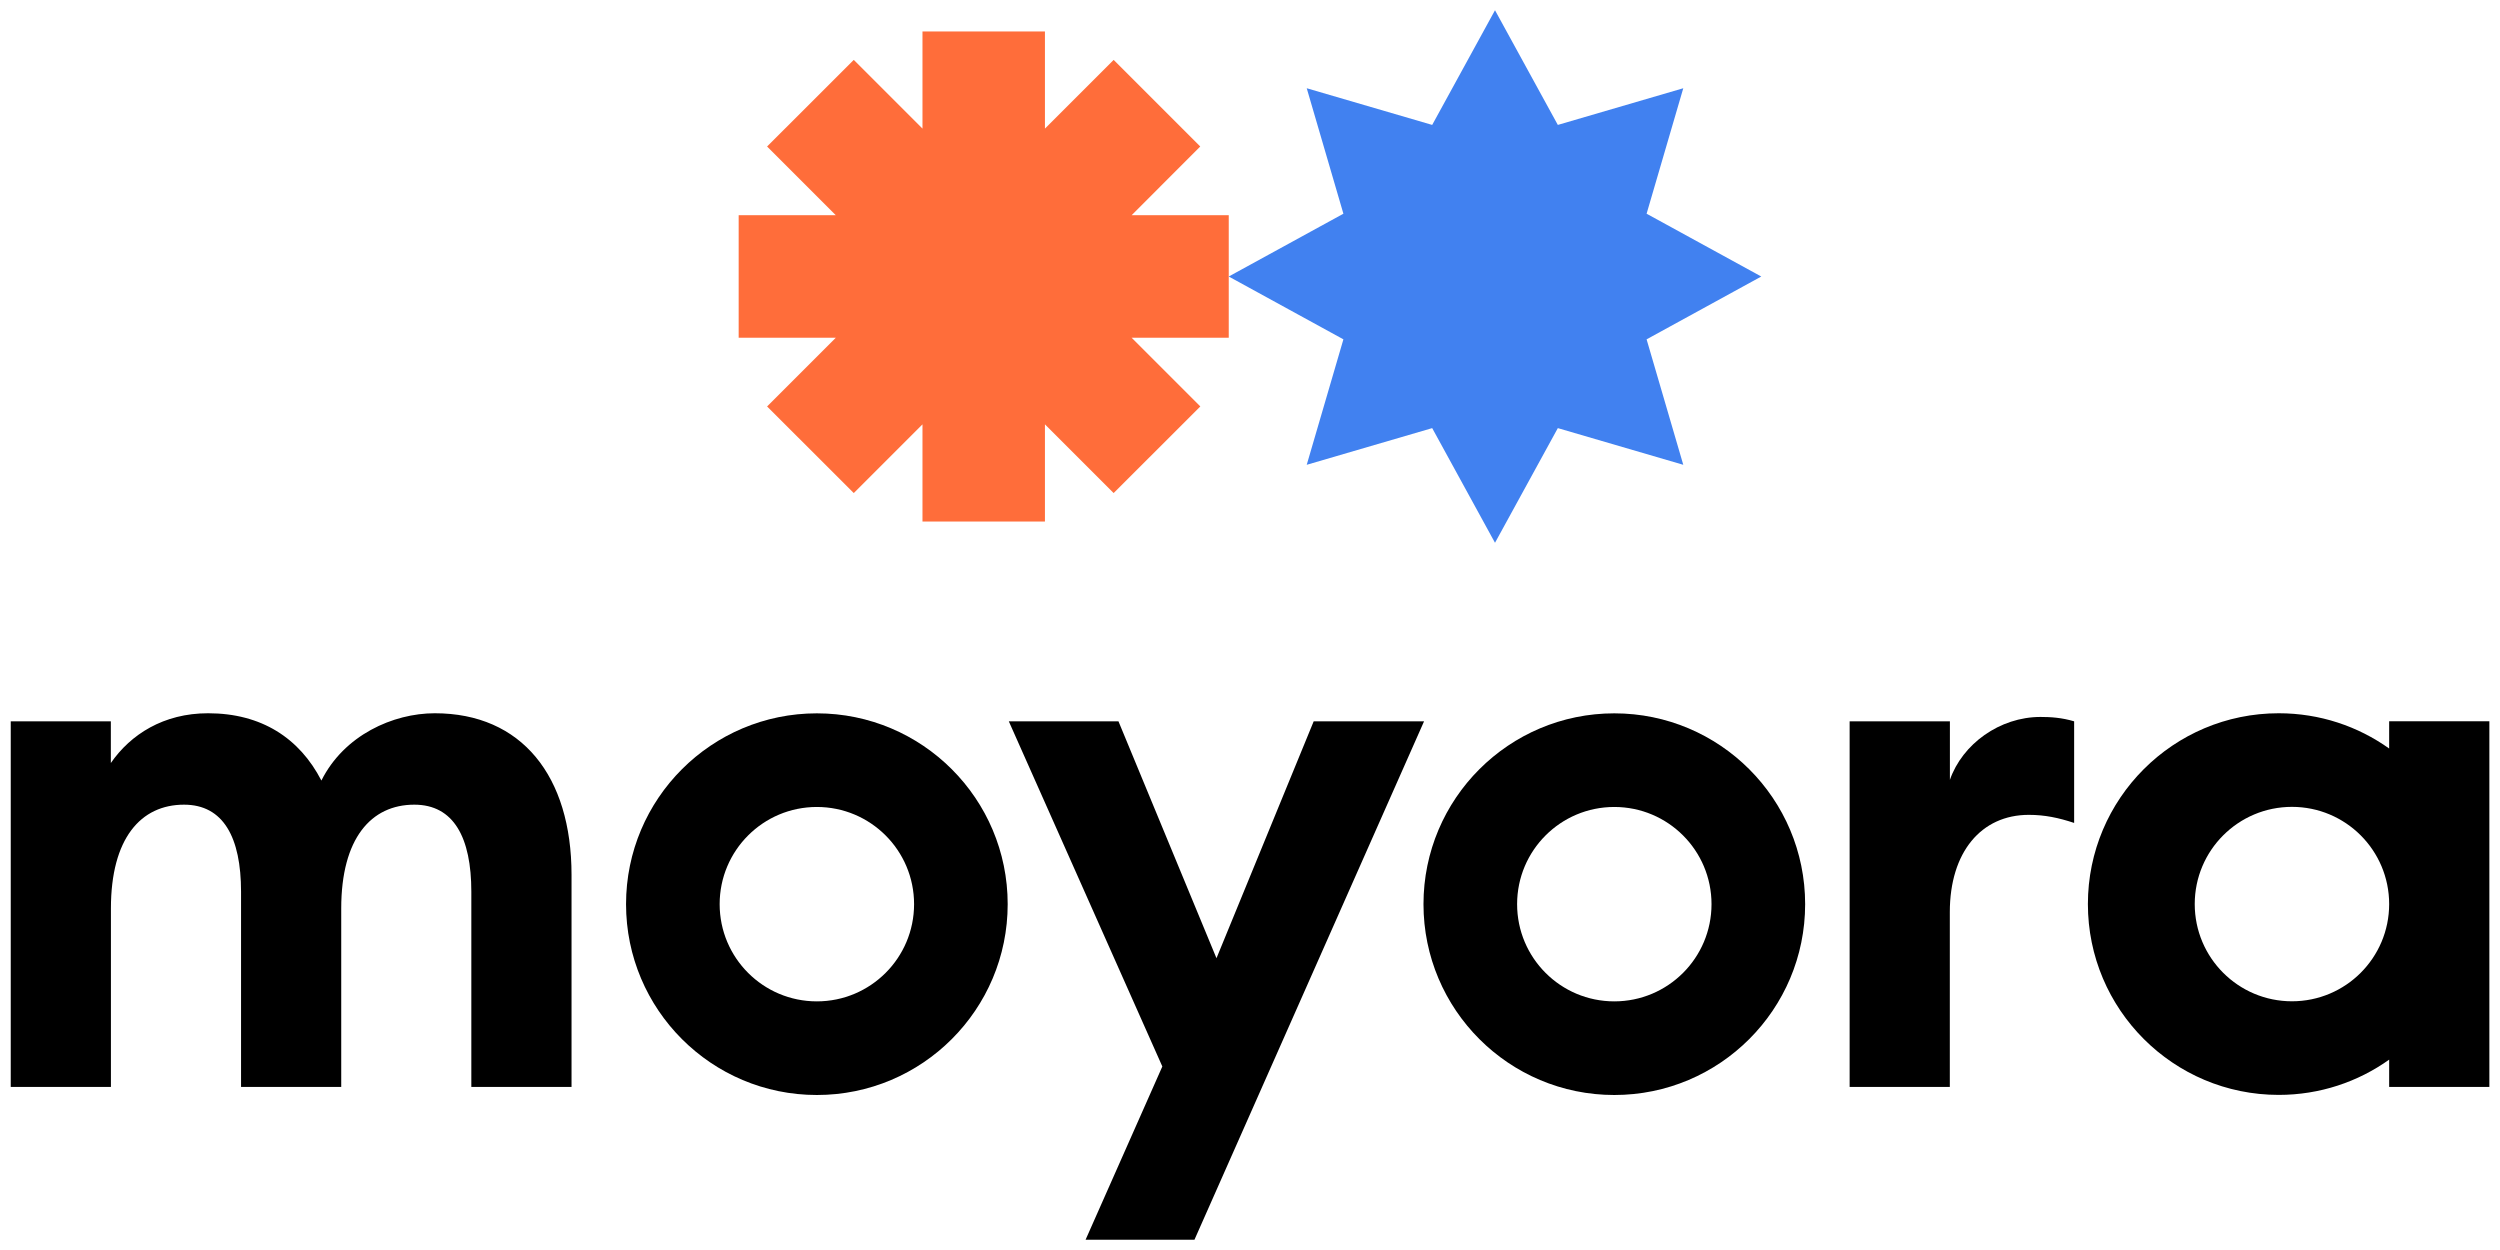
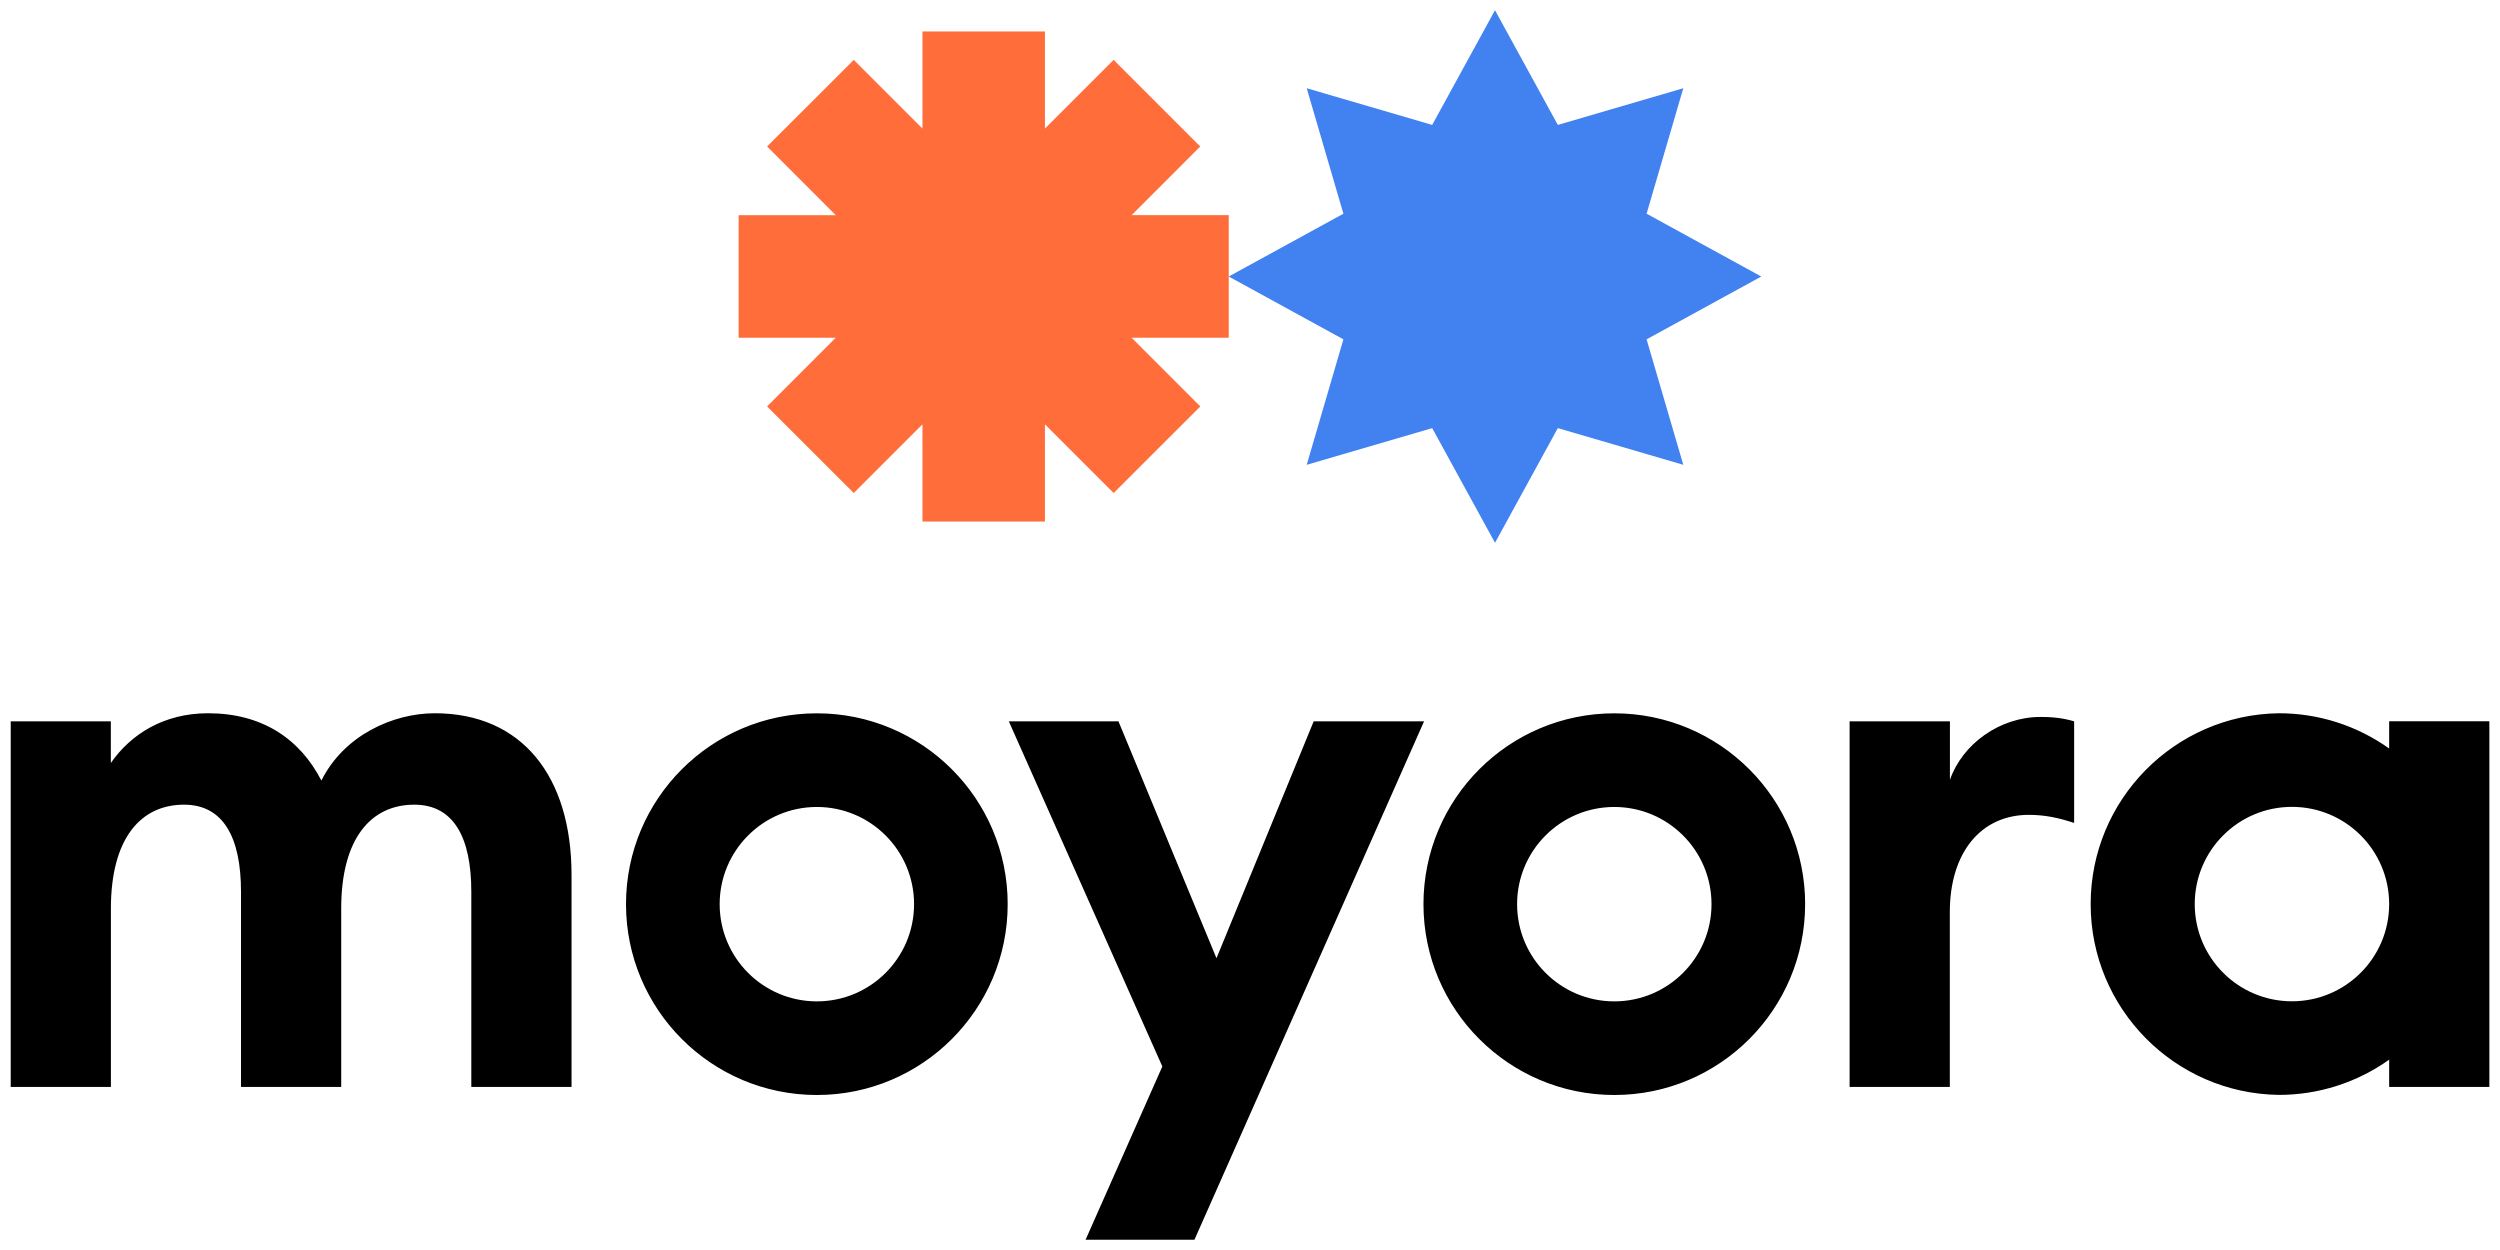
- <svg xmlns="http://www.w3.org/2000/svg" width="122" height="61" viewBox="0 0 122 61" fill="none">
-   <path d="M58.576 19.835L55.224 16.483H59.963V10.502H55.224L58.572 7.149L54.346 2.923L50.993 6.276V1.536H45.017V6.276L41.664 2.923L37.434 7.149L40.786 10.502H36.047V16.483H40.786L37.434 19.835L41.664 24.061L45.017 20.708V25.452H50.993V20.708L54.346 24.061L58.576 19.835Z" fill="#FF6D3A" />
-   <path d="M80.354 16.56L85.95 13.494C85.95 13.494 80.423 10.463 80.354 10.429C80.376 10.356 82.144 4.306 82.144 4.306L76.022 6.096C75.987 6.032 72.956 0.5 72.956 0.5L69.891 6.096C69.818 6.074 63.768 4.306 63.768 4.306L65.558 10.429C65.493 10.463 59.962 13.494 59.962 13.494L65.558 16.56L63.768 22.682C63.768 22.682 69.818 20.914 69.891 20.892L72.956 26.488C72.956 26.488 75.987 20.961 76.022 20.892L82.144 22.682C82.144 22.682 80.376 16.633 80.354 16.56Z" fill="#4181F0" />
-   <path d="M0.52 35.201H5.409V37.235C6.372 35.843 7.978 34.807 10.153 34.807C12.756 34.807 14.614 36.019 15.684 38.091C16.789 35.877 19.182 34.807 21.216 34.807C25.463 34.807 27.891 37.877 27.891 42.694V53.042H23.001V43.516C23.001 40.874 22.145 39.268 20.218 39.268C18.112 39.268 16.652 40.908 16.652 44.333V53.042H11.763V43.516C11.763 40.874 10.906 39.268 8.98 39.268C6.873 39.268 5.413 40.908 5.413 44.333V53.042H0.524V35.201H0.52Z" fill="black" />
-   <path d="M52.976 60.5L56.722 52.044L49.23 35.201H54.581L59.364 46.761L64.108 35.201H69.494L58.289 60.5H52.971H52.976Z" fill="black" />
-   <path d="M90.266 35.201H95.155V38.057C95.763 36.31 97.583 34.987 99.578 34.987C100.079 34.987 100.614 35.021 101.218 35.201V40.159C100.469 39.91 99.792 39.765 99.004 39.765C96.684 39.765 95.151 41.584 95.151 44.513V53.042H90.262V35.201H90.266Z" fill="black" />
-   <path d="M49.175 44.123C49.175 49.265 45.005 53.436 39.863 53.436C34.721 53.436 30.551 49.265 30.551 44.123C30.551 38.981 34.721 34.811 39.863 34.811C45.005 34.811 49.175 38.981 49.175 44.123ZM39.863 39.38C37.243 39.38 35.119 41.503 35.119 44.123C35.119 46.744 37.243 48.867 39.863 48.867C42.483 48.867 44.607 46.744 44.607 44.123C44.607 41.503 42.483 39.38 39.863 39.38Z" fill="black" />
-   <path d="M88.091 44.123C88.091 49.265 83.921 53.436 78.778 53.436C73.636 53.436 69.466 49.265 69.466 44.123C69.466 38.981 73.636 34.811 78.778 34.811C83.921 34.811 88.091 38.981 88.091 44.123ZM78.778 39.38C76.158 39.38 74.035 41.503 74.035 44.123C74.035 46.744 76.158 48.867 78.778 48.867C81.399 48.867 83.522 46.744 83.522 44.123C83.522 41.503 81.399 39.38 78.778 39.38Z" fill="black" />
-   <path d="M121.481 35.201V53.042H116.591V51.71C115.071 52.794 113.209 53.431 111.201 53.431C106.059 53.431 101.889 49.261 101.889 44.119C101.889 38.977 106.059 34.807 111.201 34.807C113.213 34.807 115.071 35.445 116.591 36.528V35.197H121.481V35.201ZM111.847 39.375C109.227 39.375 107.103 41.499 107.103 44.119C107.103 46.739 109.227 48.863 111.847 48.863C114.468 48.863 116.591 46.739 116.591 44.119C116.591 41.499 114.468 39.375 111.847 39.375Z" fill="black" />
+ <svg xmlns="http://www.w3.org/2000/svg" width="122" height="61" fill="none">
+   <path d="m58.576 19.835-3.352-3.352h4.739V10.5h-4.74l3.349-3.352-4.226-4.226-3.353 3.353v-4.74h-5.977v4.74l-3.352-3.353-4.23 4.226 3.352 3.353h-4.74v5.98h4.74l-3.352 3.353 4.23 4.226 3.352-3.353v4.744h5.977v-4.744l3.353 3.353 4.23-4.226Z" fill="#FF6D3A" />
+   <path d="m80.354 16.56 5.596-3.066s-5.527-3.031-5.596-3.065l1.79-6.123-6.122 1.79L72.956.5l-3.065 5.596-6.123-1.79 1.79 6.123c-.065.034-5.596 3.065-5.596 3.065l5.596 3.066-1.79 6.122 6.123-1.79 3.065 5.596s3.031-5.527 3.066-5.596l6.122 1.79-1.79-6.122Z" fill="#4181F0" />
+   <path d="M.52 35.201h4.889v2.034c.963-1.392 2.569-2.428 4.744-2.428 2.603 0 4.461 1.212 5.531 3.284 1.105-2.214 3.498-3.284 5.532-3.284 4.247 0 6.675 3.07 6.675 7.887v10.348H23v-9.526c0-2.642-.856-4.248-2.783-4.248-2.106 0-3.566 1.64-3.566 5.065v8.709h-4.89v-9.526c0-2.642-.856-4.248-2.782-4.248-2.107 0-3.567 1.64-3.567 5.065v8.709H.523V35.2H.52ZM52.976 60.5l3.746-8.456-7.492-16.843h5.351l4.783 11.56 4.744-11.56h5.386L58.289 60.5h-5.318.005Zm37.29-25.3h4.89v2.857c.607-1.747 2.427-3.07 4.422-3.07.501 0 1.036.034 1.64.214v4.958c-.749-.248-1.426-.394-2.214-.394-2.32 0-3.853 1.82-3.853 4.748v8.529h-4.89V35.2h.005Zm-41.091 8.923c0 5.142-4.17 9.313-9.312 9.313a9.313 9.313 0 1 1 9.312-9.313Zm-9.312-4.743a4.743 4.743 0 1 0 0 9.487 4.743 4.743 0 0 0 0-9.487Zm48.227 4.743c0 5.142-4.17 9.313-9.312 9.313a9.313 9.313 0 1 1 9.313-9.313Zm-9.312-4.743a4.743 4.743 0 1 0 0 9.487 4.743 4.743 0 0 0 0-9.487Zm42.703-4.179v17.84h-4.89v-1.33a9.26 9.26 0 0 1-5.39 1.72 9.313 9.313 0 0 1 0-18.624 9.25 9.25 0 0 1 5.39 1.721v-1.331h4.89v.004Zm-9.634 4.174a4.744 4.744 0 1 0 0 9.488 4.744 4.744 0 0 0 0-9.488Z" fill="#000" />
</svg>
